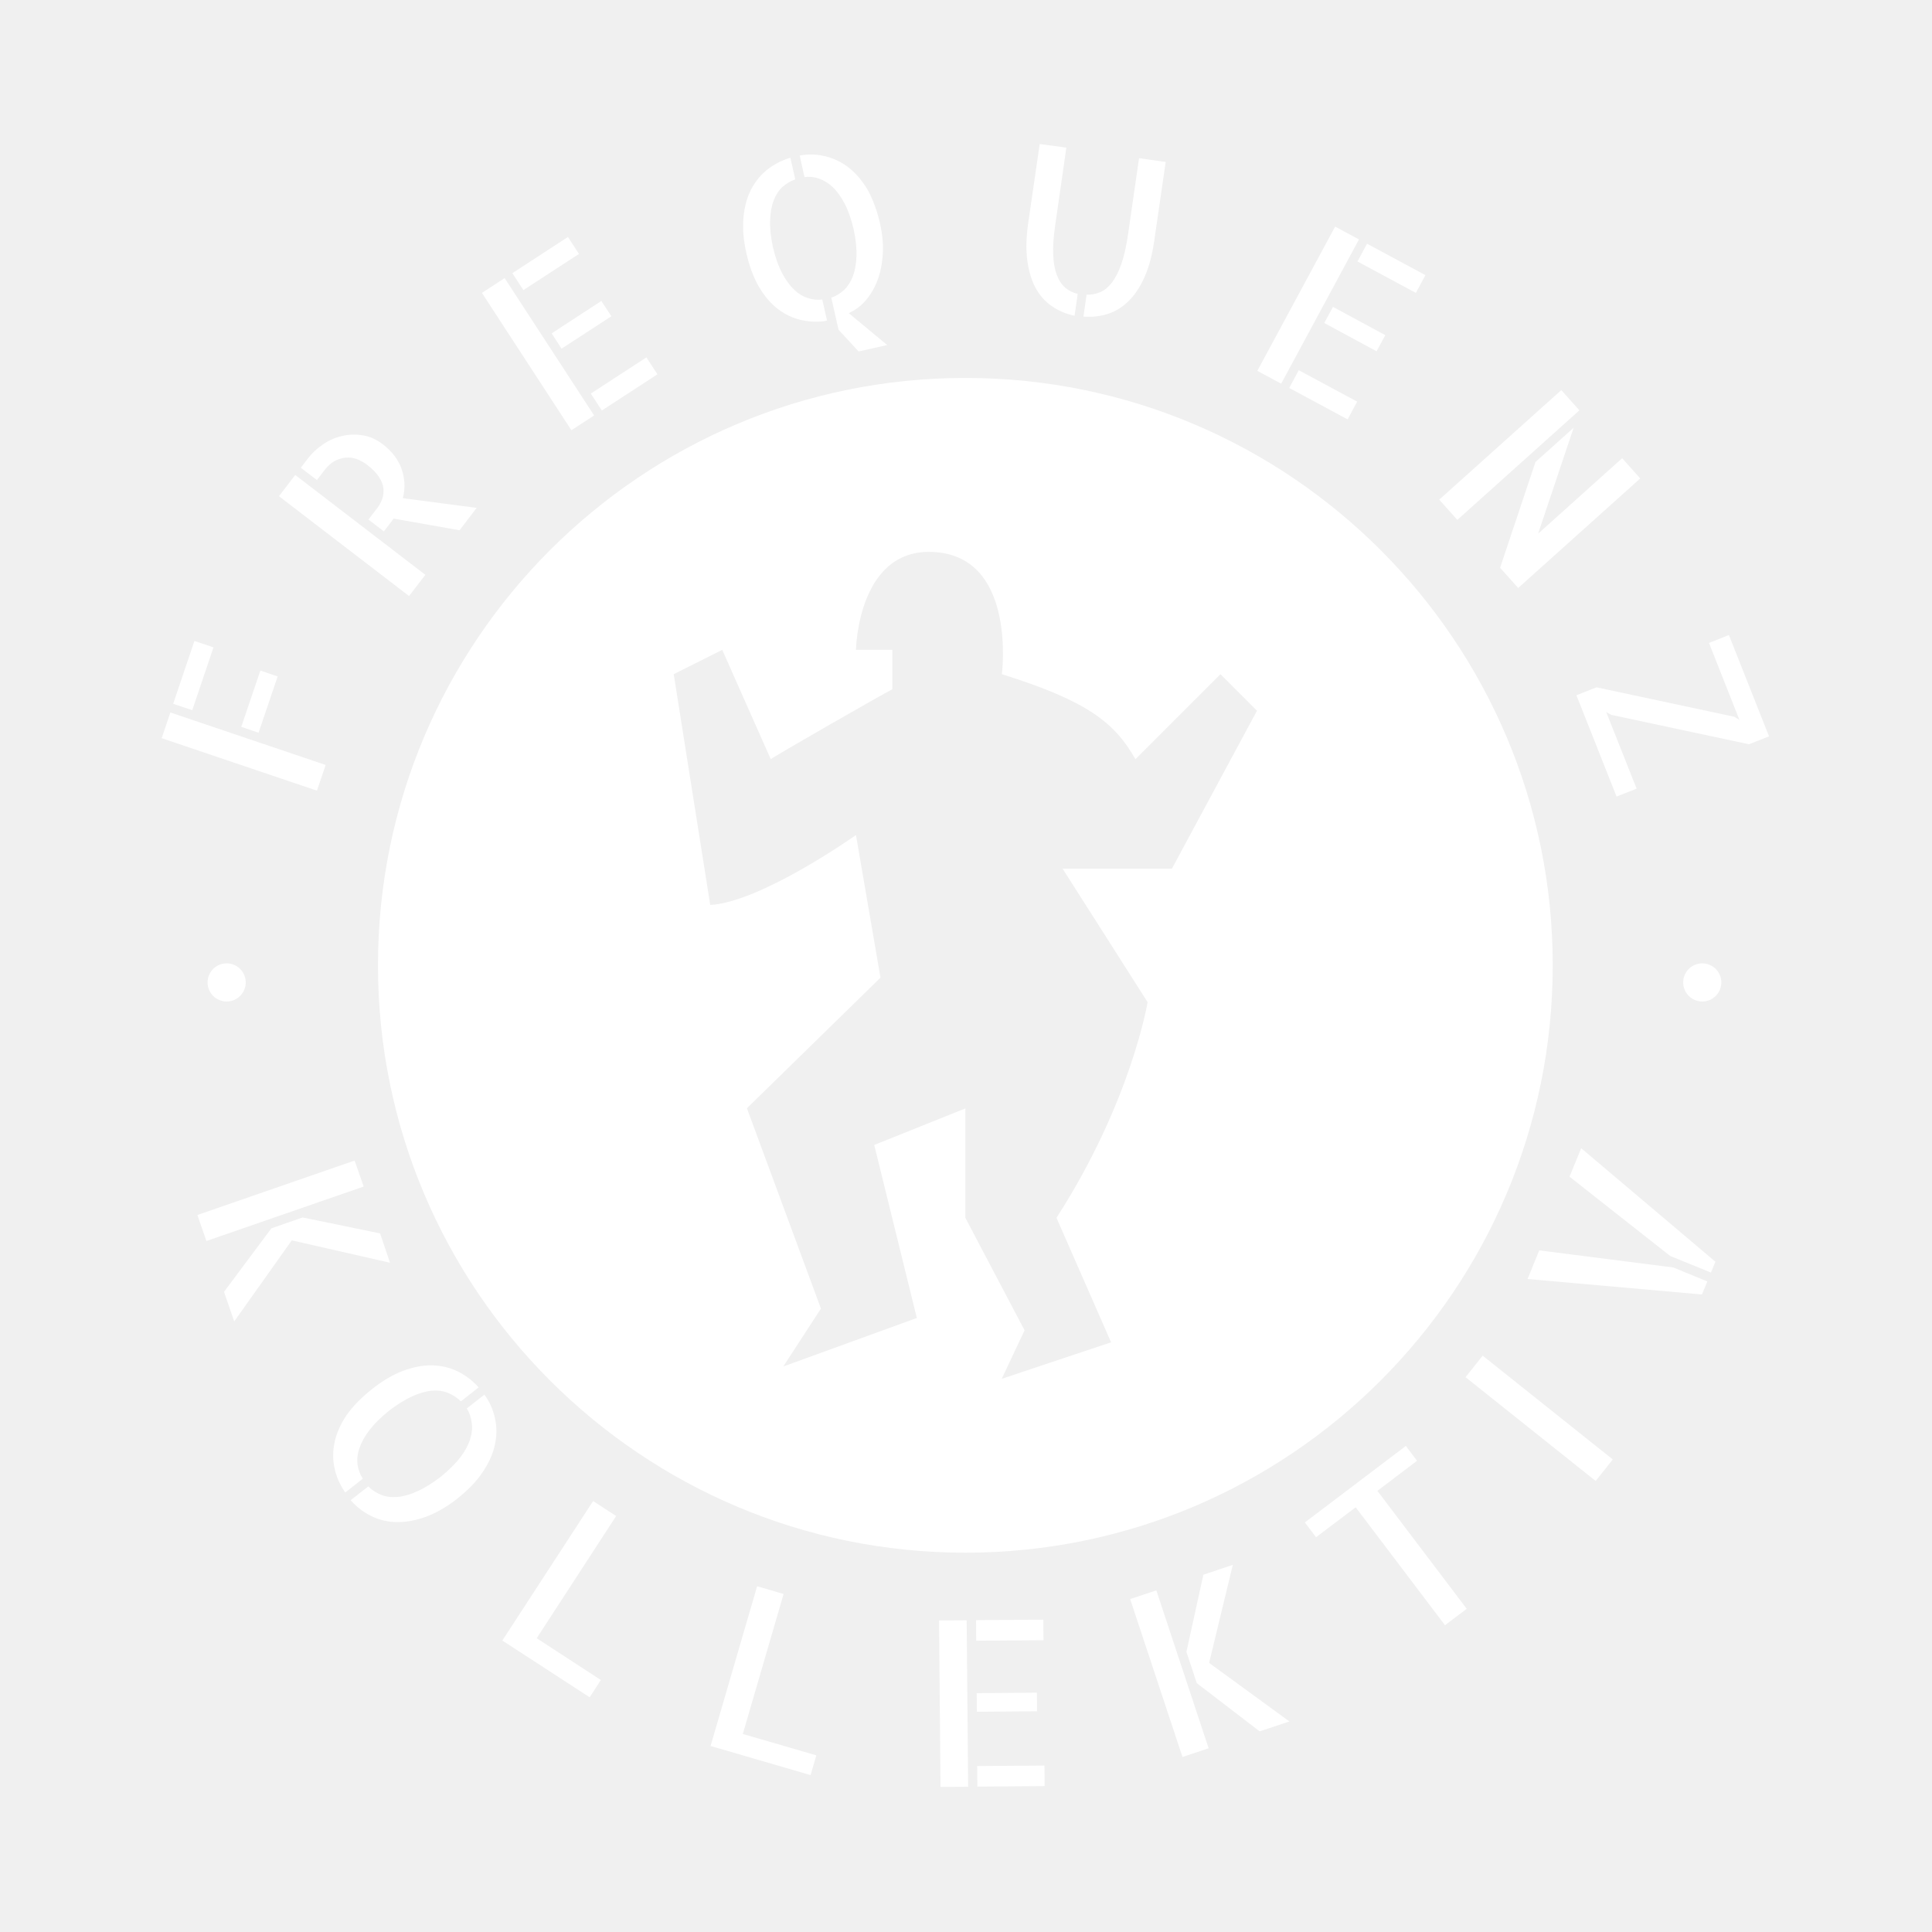
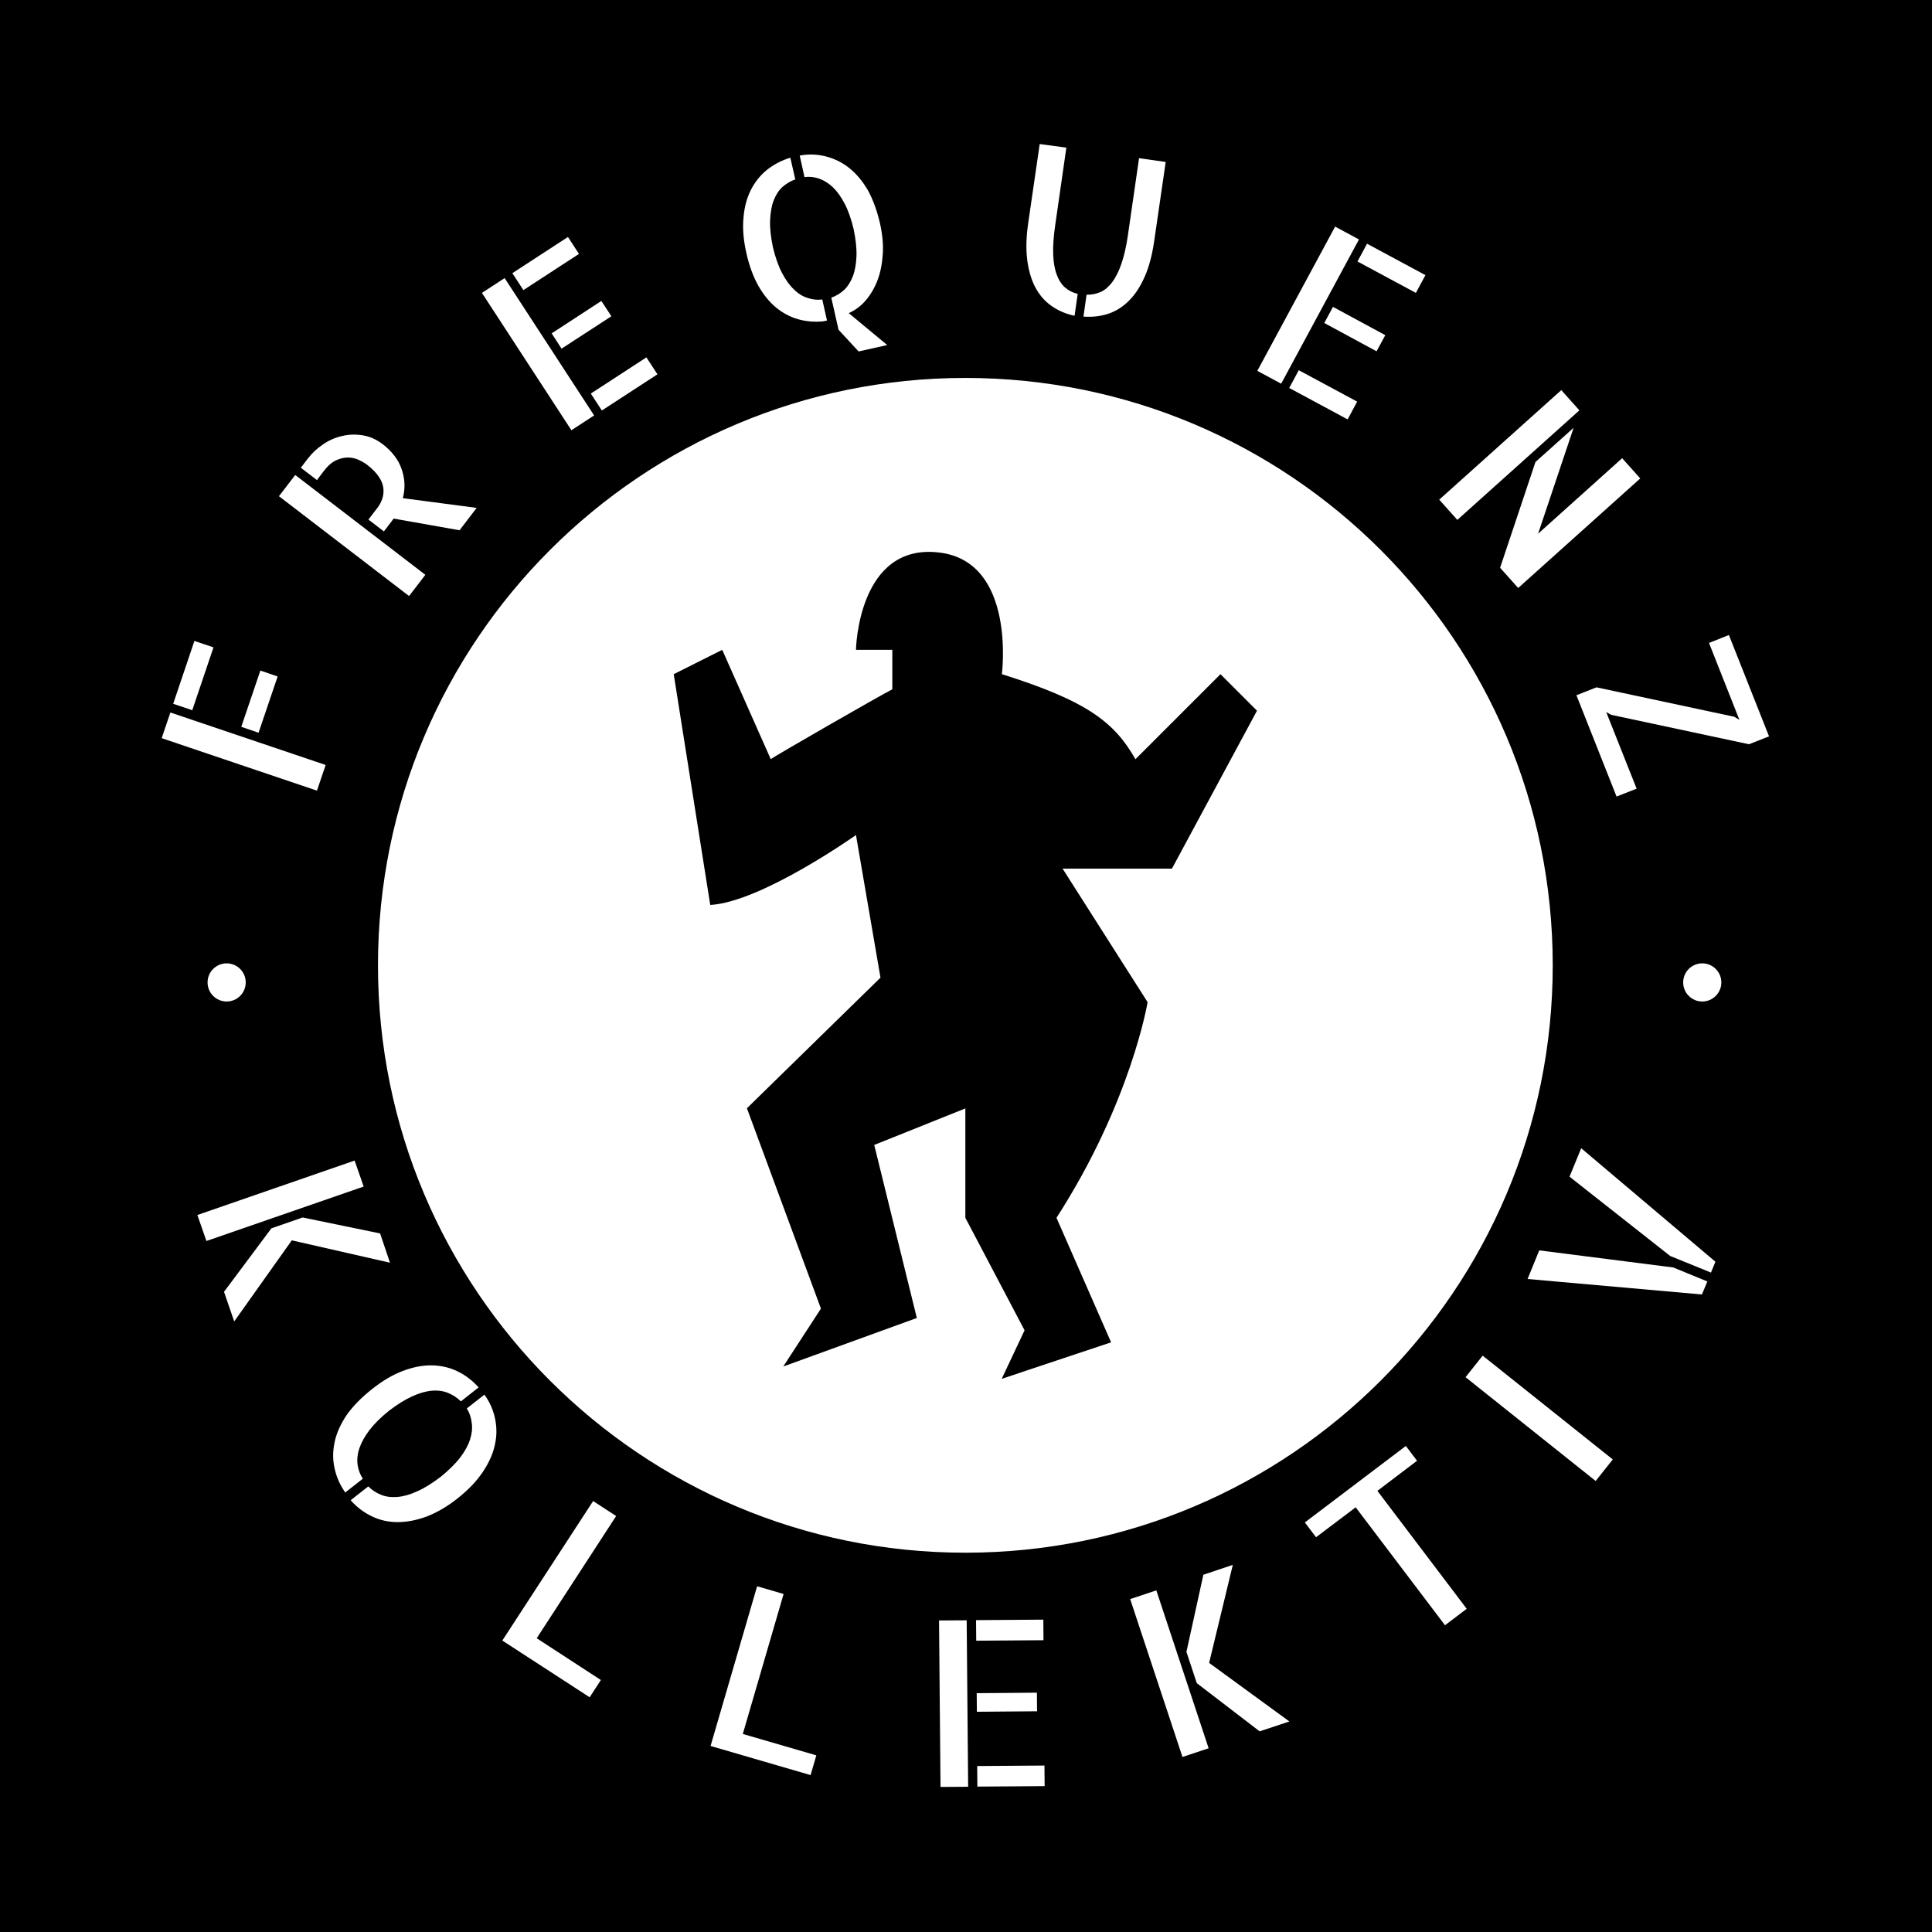
<svg xmlns="http://www.w3.org/2000/svg" width="100%" height="100%" viewBox="0 0 1500 1500" version="1.1" xml:space="preserve" style="fill-rule:evenodd;clip-rule:evenodd;stroke-linejoin:round;stroke-miterlimit:2;">
+   <rect id="Hintergrund" x="0" y="0" width="1500" height="1500" />
  <g id="Logo" transform="matrix(1.277071,0,0,1.277071,-207.6651,-207.6928)">
    <g id="Kreisfigur">
-       <path id="Kreis" d="M749.5,392.4C946.589,392.4 1106.6,552.411 1106.6,749.5C1106.6,946.589 946.589,1106.6 749.5,1106.6C552.411,1106.6 392.4,946.589 392.4,749.5C392.4,552.411 552.411,392.4 749.5,392.4ZM631.198,624.193C630.893,623.409 601.7,557.7 601.7,557.7L572.2,572.5L594.4,712.8C625.4,711.1 683,670.3 683,670.3L697.9,757L616.7,836.4L661.7,958.2L638.8,993.4L720,963.9L694.1,858.7L749.5,836.5L749.5,903L785.5,971.4L771.6,1000.9L838.1,978.7L804.9,903C850.3,832.6 860.3,771.9 860.3,771.9L808.6,690.7L875.1,690.7L926.8,594.7L904.6,572.5L852.9,624.2C840.2,601.8 823.6,588.8 771.7,572.5C771.7,572.5 780.5,504.6 734.1,498.6C684.1,492.1 683,557.7 683,557.7L705.1,557.7L705.1,581.7C700.223,583.989 631.359,623.521 631.198,624.193Z" style="fill:white;" />
+       <circle id="Kreis" cx="749.5" cy="749.5" r="357.1" style="fill:white;" />
+       <path id="Figure" d="M771.7,572.5C823.6,588.8 840.2,601.8 852.9,624.2L904.6,572.5L926.8,594.7L875.1,690.7L808.6,690.7L860.3,771.9C860.3,771.9 850.3,832.6 804.9,903L838.1,978.7L771.6,1000.9L785.5,971.4L749.5,903L749.5,836.5L694.1,858.7L720,963.9L638.8,993.4L661.7,958.2L616.7,836.4L697.9,757L683,670.3C683,670.3 625.4,711.1 594.4,712.8L572.2,572.5L601.7,557.7C601.7,557.7 631.2,624.1 631.2,624.2C630.7,623.9 700.2,584 705.1,581.7L705.1,557.7L683,557.7C683,557.7 684.1,492.1 734.1,498.6C780.5,504.6 771.7,572.5 771.7,572.5" style="fill-rule:nonzero;" />
    </g>
    <g id="Text">
      <g id="KollektiV">
        <path d="M288.1,917.1L282.6,901.3L378.2,868.2L383.7,884L288.1,917.1ZM399.7,930.3L340,916.7L305,966L298.8,948L327.6,909.4L346.6,902.8L393.7,912.5L399.7,930.3Z" style="fill:white;fill-rule:nonzero;" />
        <path d="M388.7,1007.2C395.1,1002.1 401.4,998.4 407.5,996.1C413.6,993.8 419.5,992.6 425.1,992.7C430.7,992.8 435.9,994 440.7,996.3C445.5,998.6 449.8,1001.9 453.6,1006.1L442.8,1014.6C440.6,1012.4 438,1010.7 435.1,1009.5C432.2,1008.3 428.9,1007.8 425.3,1008.1C421.7,1008.4 417.7,1009.5 413.3,1011.5C408.9,1013.5 404.2,1016.4 399.1,1020.3C394,1024.4 390.1,1028.3 387.2,1032.1C384.3,1035.9 382.3,1039.6 381.1,1043.1C379.9,1046.7 379.6,1050 380,1053.1C380.5,1056.3 381.5,1059.1 383.2,1061.6L372.5,1070C369.3,1065.4 367.1,1060.5 366,1055.2C364.8,1049.9 364.9,1044.6 366.1,1039.1C367.3,1033.6 369.8,1028.2 373.5,1022.7C377.2,1017.5 382.3,1012.3 388.7,1007.2ZM446.4,1018.9L457.1,1010.5C460.4,1015 462.5,1019.9 463.6,1025.2C464.7,1030.5 464.7,1035.8 463.4,1041.3C462.2,1046.8 459.7,1052.2 456,1057.7C452.3,1063.2 447.3,1068.4 440.9,1073.5C434.5,1078.6 428.2,1082.2 422,1084.6C415.8,1086.9 409.9,1088 404.3,1088C398.7,1088 393.5,1086.8 388.7,1084.5C383.9,1082.2 379.6,1079 375.8,1074.7L386.5,1066.3C388.7,1068.5 391.3,1070.2 394.3,1071.4C397.2,1072.6 400.5,1073 404.2,1072.7C407.9,1072.4 411.9,1071.3 416.2,1069.3C420.6,1067.4 425.3,1064.4 430.5,1060.5C435.5,1056.4 439.5,1052.5 442.4,1048.7C445.3,1044.9 447.3,1041.2 448.4,1037.7C449.5,1034.2 449.9,1030.9 449.4,1027.7C449,1024.3 448,1021.4 446.4,1018.9Z" style="fill:white;fill-rule:nonzero;" />
        <path d="M523.2,1075.2L537.2,1084.3L488.9,1158.6L527.9,1184L521.1,1194.5L468,1160L523.2,1075.2Z" style="fill:white;fill-rule:nonzero;" />
        <path d="M622.9,1127L639,1131.7L614.2,1216.8L658.9,1229.8L655.4,1241.8L594.6,1224.1L622.9,1127Z" style="fill:white;fill-rule:nonzero;" />
        <path d="M734.4,1249L733.5,1147.8L750.3,1147.7L751.2,1248.9L734.4,1249ZM793,1191.7L793.1,1203L756.5,1203.3L756.4,1192L793,1191.7ZM756.8,1248.8L756.7,1236.3L797.6,1236L797.7,1248.5L756.8,1248.8ZM756,1147.6L796.9,1147.3L797,1159.8L756.1,1160.1L756,1147.6Z" style="fill:white;fill-rule:nonzero;" />
        <path d="M897.4,1225.5L881.5,1230.8L849.7,1134.8L865.6,1129.5L897.4,1225.5ZM912.1,1114L897.7,1173.6L946.5,1209.2L928.4,1215.2L890.2,1185.9L883.9,1166.9L894.2,1120L912.1,1114Z" style="fill:white;fill-rule:nonzero;" />
        <path d="M955.9,1088.2L1017.3,1041.7L1024.1,1050.7L1000,1069L1054.3,1140.7L1041.1,1150.7L986.8,1079L962.7,1097.2L955.9,1088.2Z" style="fill:white;fill-rule:nonzero;" />
        <path d="M1064,986.8L1143.1,1049.9L1132.7,1063L1053.6,999.9L1064,986.8Z" style="fill:white;fill-rule:nonzero;" />
        <path d="M1197.3,949.6L1091.3,940.2L1098.4,922.8L1179.9,933.2L1200.6,941.7L1197.3,949.6ZM1178,926.2L1116.8,878L1123.9,860.7L1205.5,929.7L1202.8,936.3L1178,926.2Z" style="fill:white;fill-rule:nonzero;" />
      </g>
      <g id="Punkte">
        <path d="M288.8,759.9C288.8,753.5 294,748.3 300.4,748.3C306.8,748.3 312,753.5 312,759.9C312,766.3 306.8,771.5 300.4,771.5C294,771.5 288.8,766.3 288.8,759.9Z" style="fill:white;fill-rule:nonzero;" />
        <path d="M1185.9,759.9C1185.9,753.5 1191.1,748.3 1197.5,748.3C1203.9,748.3 1209.1,753.5 1209.1,759.9C1209.1,766.3 1203.9,771.5 1197.5,771.5C1191.1,771.5 1185.9,766.3 1185.9,759.9Z" style="fill:white;fill-rule:nonzero;" />
      </g>
      <g id="FrequenZ">
        <path d="M355.3,643.3L260.9,611.4L266.2,595.8L360.6,627.7L355.3,643.3ZM320.9,570.3L331.4,573.9L319.8,608.1L309.3,604.5L320.9,570.3ZM267.9,590.5L280.8,552.3L292.4,556.2L279.5,594.4L267.9,590.5Z" style="fill:white;fill-rule:nonzero;" />
        <path d="M411.3,525L332.2,464.3L342.1,451.4L421.2,512.1L411.3,525ZM407.5,465.5L452.4,471.4L442,485L401.9,477.9C401.7,478.1 401.6,478.4 401.4,478.6C401.2,478.9 401,479.2 400.6,479.7C400.2,480.2 399.7,480.9 398.9,481.9C398.2,482.9 397.2,484.1 396,485.7L386.6,478.5L392.2,471.2C393.4,469.6 394.3,467.9 395,465.9C395.7,463.9 395.9,461.8 395.7,459.6C395.5,457.4 394.6,455 393,452.6C391.4,450.1 389,447.7 385.8,445.2C384.5,444.2 382.9,443.3 380.9,442.3C378.9,441.4 376.8,440.8 374.4,440.8C372,440.7 369.5,441.3 366.9,442.5C364.3,443.7 361.8,445.9 359.3,449.2L355.3,454.5L345.5,447L349.7,441.5C352.3,438.1 355.4,435.2 359,432.8C362.6,430.3 366.5,428.6 370.6,427.7C374.7,426.7 379,426.6 383.2,427.3C387.5,428 391.5,429.8 395.3,432.7C401,437.1 404.9,442.2 406.8,447.9C408.8,453.7 409.1,459.5 407.5,465.5Z" style="fill:white;fill-rule:nonzero;" />
        <path d="M510,424.2L455.6,340.7L469.4,331.7L523.8,415.2L510,424.2ZM528.2,345.6L534.3,354.9L504,374.6L498,365.3L528.2,345.6ZM528.5,412.2L521.8,401.9L555.6,379.9L562.3,390.2L528.5,412.2ZM474.1,328.7L507.9,306.7L514.6,317L480.8,339L474.1,328.7Z" style="fill:white;fill-rule:nonzero;" />
        <path d="M616.4,316.6C614.6,308.8 614,301.6 614.6,295.2C615.1,288.7 616.6,283.1 619.1,278.1C621.6,273.2 624.9,269.1 629,265.8C633.2,262.5 637.9,260.1 643.1,258.5L646.1,271.7C643.2,272.7 640.6,274.3 638.3,276.3C636,278.4 634.3,281.1 633,284.4C631.7,287.7 631,291.8 630.8,296.5C630.6,301.2 631.2,306.7 632.5,312.9C634,319.1 635.8,324.3 638,328.5C640.2,332.7 642.6,336.1 645.3,338.6C647.9,341.2 650.7,342.9 653.7,343.8C656.6,344.8 659.6,345.1 662.5,344.7L665.4,357.5L663,358C657.8,358.5 652.7,358.1 647.8,356.7C642.9,355.3 638.4,352.9 634.3,349.5C630.2,346.1 626.6,341.6 623.5,336.1C620.5,330.7 618.1,324.2 616.4,316.6ZM697.6,298.4C699.1,305.1 699.7,311.4 699.3,317.2C698.9,323 697.9,328.3 696.1,333C694.3,337.7 691.9,341.8 688.9,345.3C685.9,348.8 682.4,351.3 678.6,353L702,372.4L684.6,376.3L672.4,363.1L668,343.6C670.9,342.6 673.5,341 675.8,338.9C678,336.8 679.8,334 681.1,330.6C682.4,327.2 683.1,323.2 683.3,318.5C683.5,313.8 682.9,308.3 681.6,302C680.1,295.8 678.3,290.6 676.1,286.4C673.9,282.2 671.5,278.9 668.9,276.4C666.2,273.9 663.4,272.2 660.5,271.2C657.6,270.2 654.6,269.9 651.7,270.3L648.8,257.2C654.2,256.2 659.5,256.4 664.6,257.7C669.7,259 674.5,261.3 678.8,264.7C683.1,268.1 686.9,272.6 690.2,278.2C693.3,283.9 695.8,290.6 697.6,298.4Z" style="fill:white;fill-rule:nonzero;" />
        <path d="M810.9,252.4L804.1,299.7C803.1,306.6 802.7,312.5 802.9,317.4C803.1,322.3 803.8,326.4 805.1,329.7C806.3,333 808,335.6 810.2,337.5C812.4,339.4 814.9,340.6 817.8,341.3L815.9,354.6C810.5,353.5 805.8,351.4 801.7,348.5C797.6,345.6 794.4,341.8 791.9,337.1C789.5,332.4 787.9,326.9 787.1,320.5C786.3,314.1 786.5,306.9 787.6,299L794.7,250.2L810.9,252.4ZM855.1,258.8L871.3,261.1L864.2,309.9C863,317.8 861.2,324.8 858.6,330.7C856,336.6 852.9,341.5 849.2,345.2C845.5,349 841.3,351.7 836.6,353.3C831.9,354.9 826.8,355.5 821.3,355.1L823.2,341.8C826.2,341.9 829,341.3 831.6,340.2C834.2,339.1 836.5,337.1 838.7,334.3C840.8,331.5 842.7,327.8 844.3,323.2C845.9,318.6 847.3,312.8 848.3,305.8L855.1,258.8Z" style="fill:white;fill-rule:nonzero;" />
        <path d="M927,388.1L974.3,300.4L988.8,308.2L941.5,395.9L927,388.1ZM1004.8,366.4L999.5,376.2L967.7,359L973,349.2L1004.8,366.4ZM946.4,398.5L952.2,387.7L987.7,406.8L981.9,417.6L946.4,398.5ZM993.7,310.8L1029.2,329.9L1023.4,340.7L987.9,321.6L993.7,310.8Z" style="fill:white;fill-rule:nonzero;" />
        <path d="M1097.7,487.1L1148.8,441.2L1159.8,453.5L1085.6,520.1L1074.6,507.8L1096.1,443.5L1119.3,422.7L1097.7,487.1ZM1048.6,478.7L1037.6,466.4L1111.8,399.8L1122.8,412.1L1048.6,478.7Z" style="fill:white;fill-rule:nonzero;" />
        <path d="M1213.7,548.7L1238.1,610.3L1225.9,615.1L1142.1,597.2L1139.1,595.5L1157.6,642.1L1145.4,646.9L1121,585.3L1133.2,580.5L1217,598.4L1220.1,600.3L1201.6,553.5L1213.7,548.7Z" style="fill:white;fill-rule:nonzero;" />
      </g>
    </g>
  </g>
</svg>
